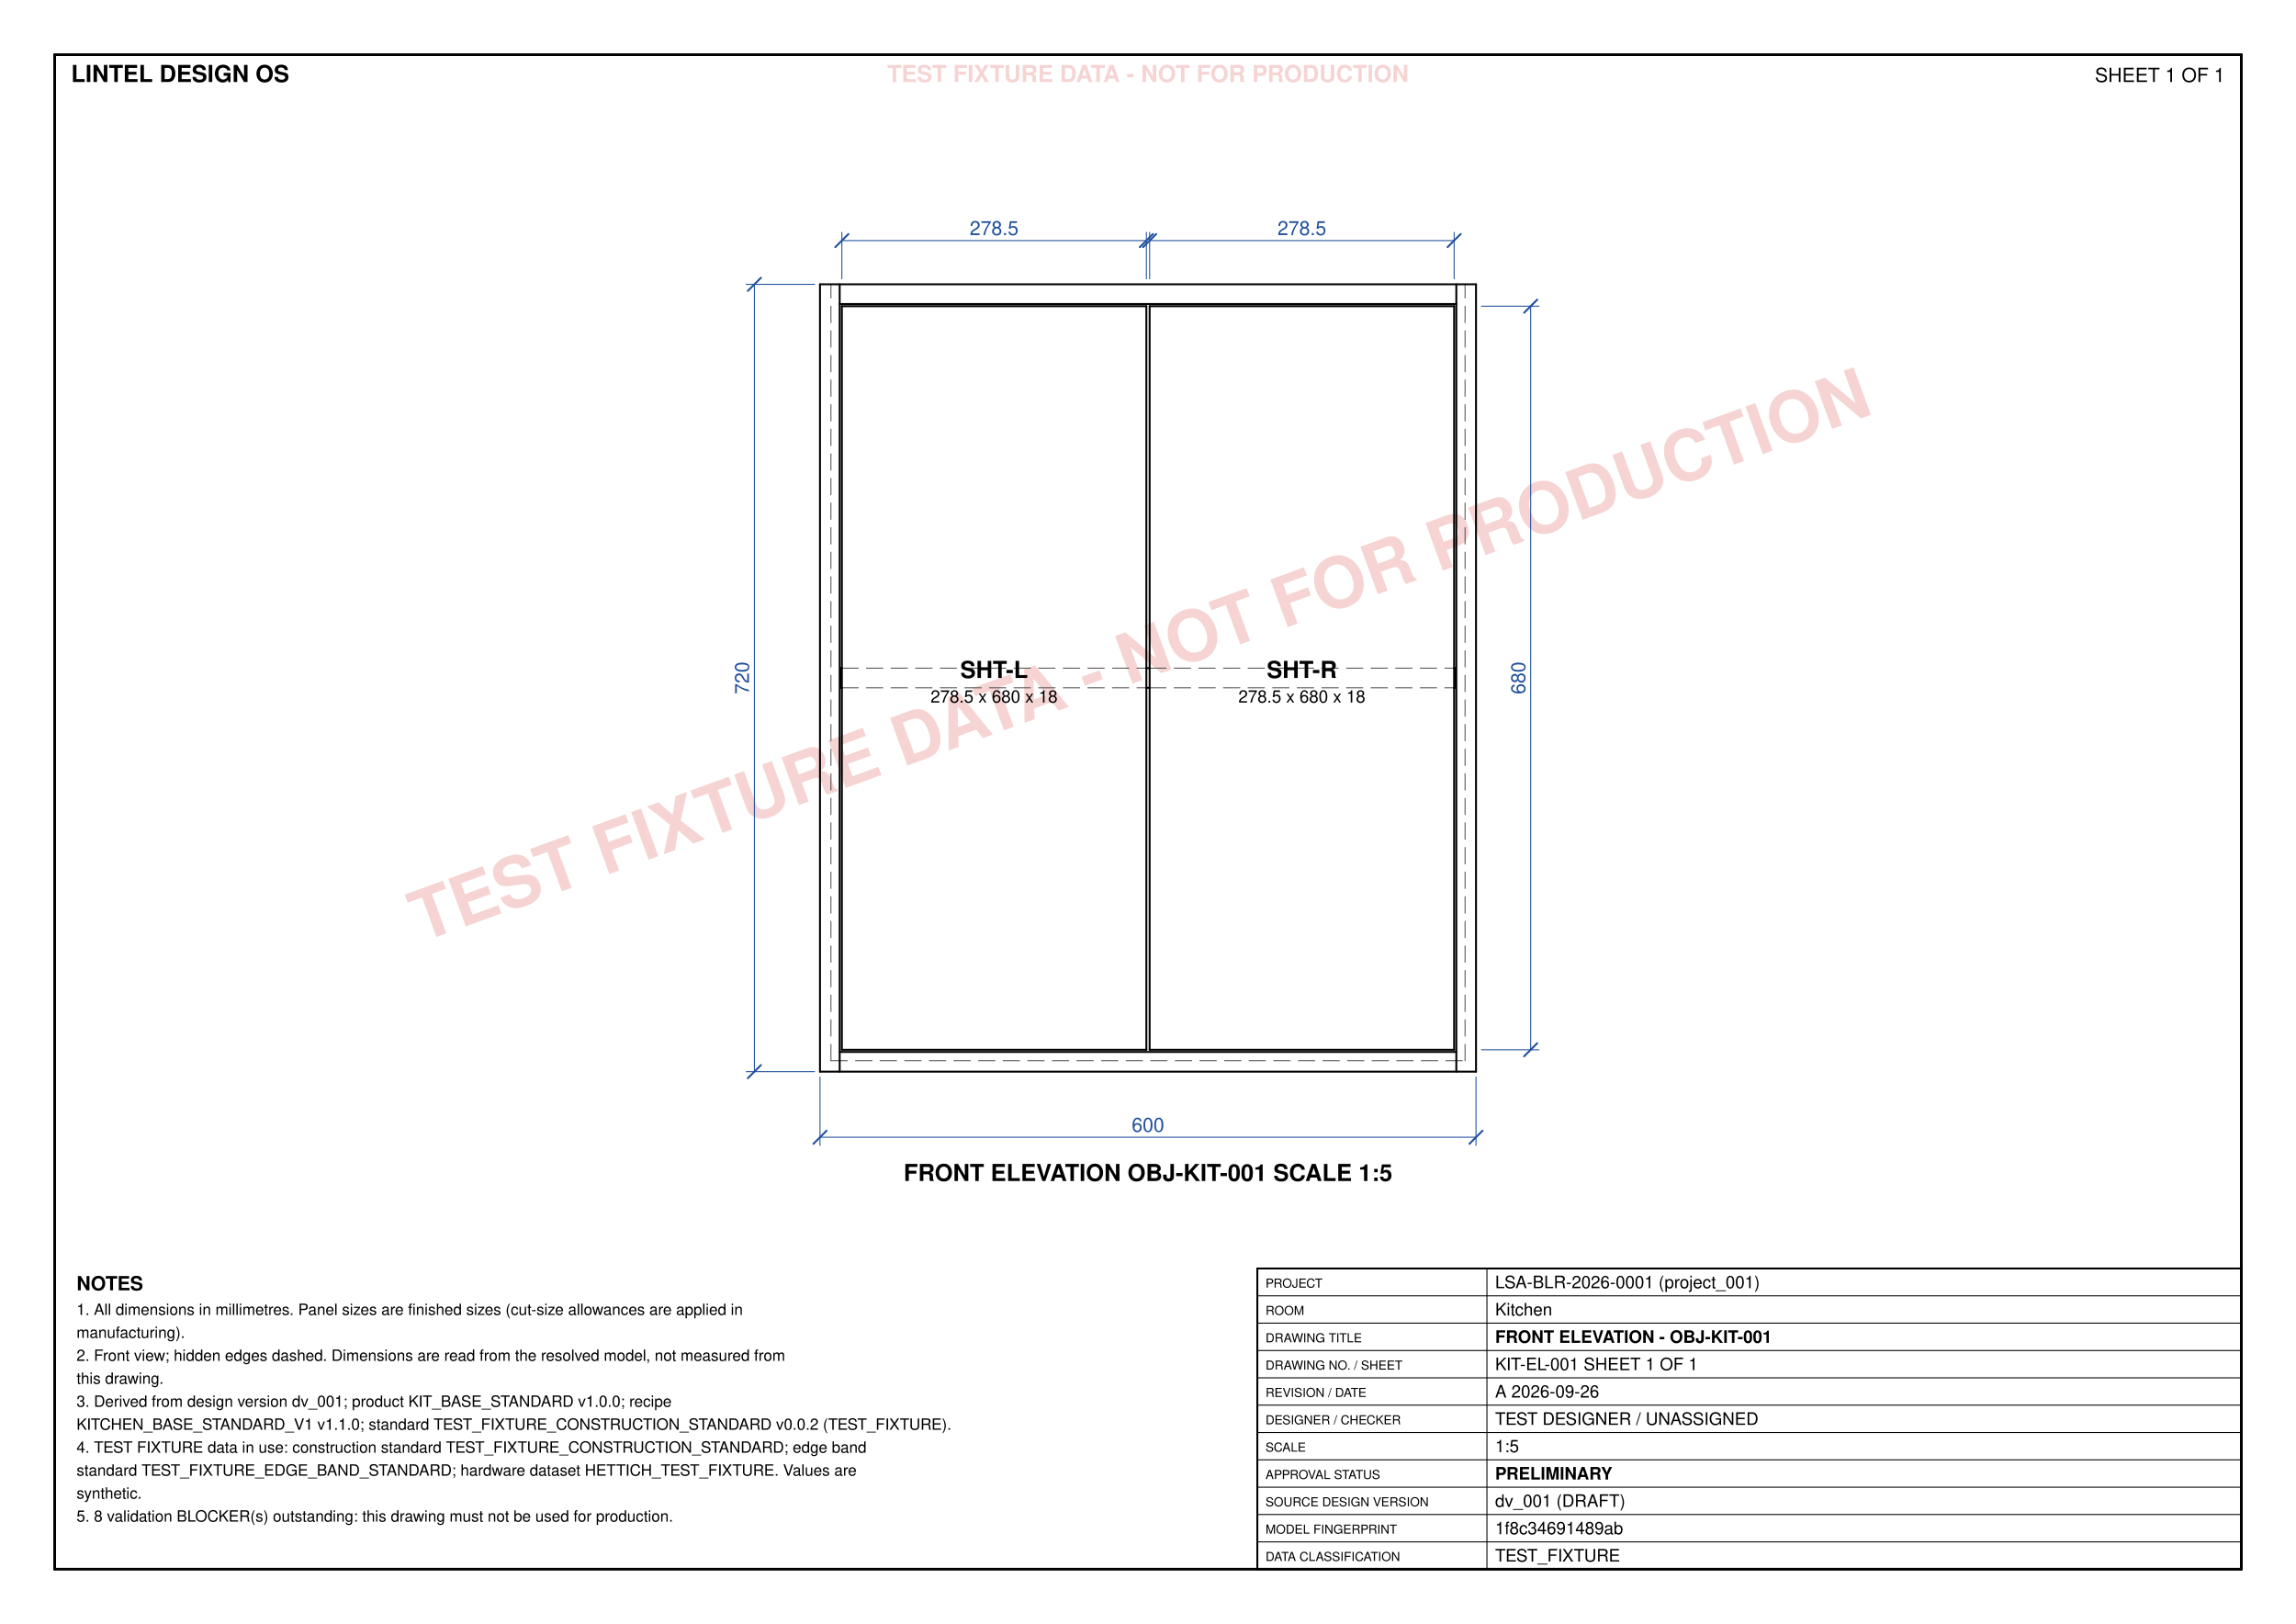
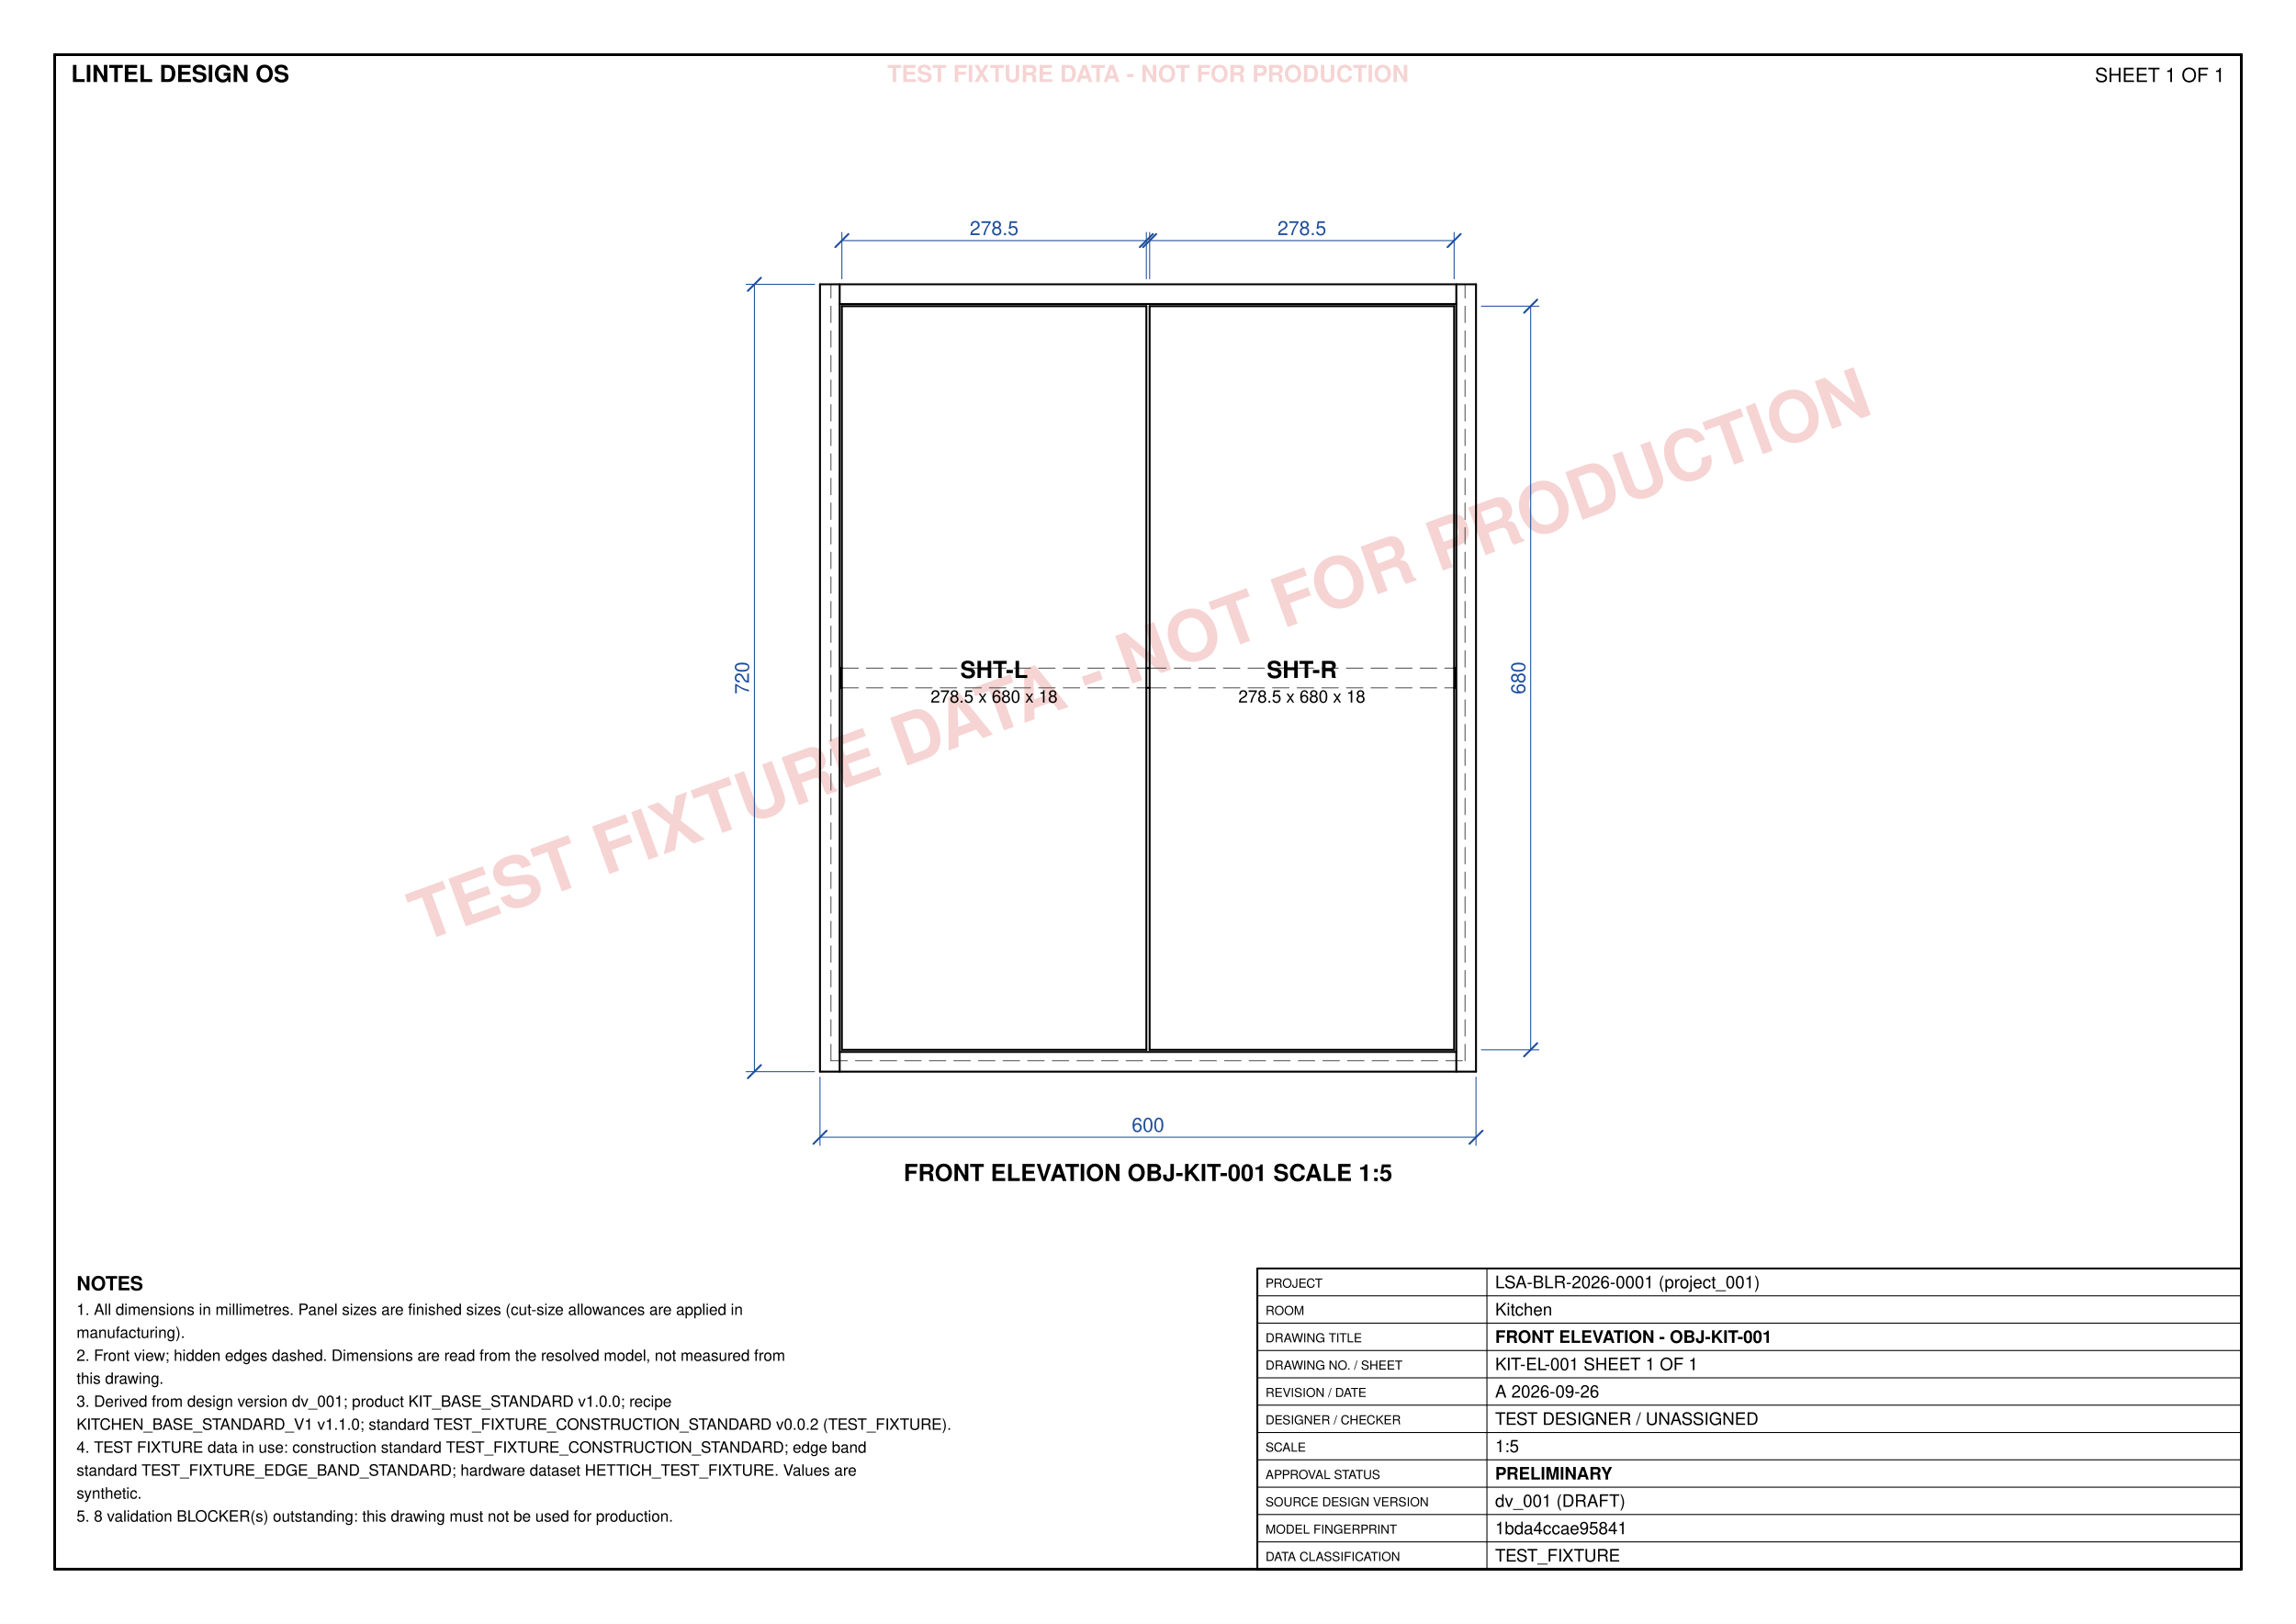
- <svg xmlns="http://www.w3.org/2000/svg" width="420mm" height="297mm" viewBox="0 0 420 297" data-drawing-id="DRW:dv_001:obj_001:FRONT_ELEVATION:KIT-EL-001:RA" data-drawing-type="FRONT_ELEVATION" data-status="PRELIMINARY" data-design-version="dv_001" data-model-fingerprint="1f8c34691489ab" data-classification="TEST_FIXTURE" data-content-hash="14539bccbaff24" data-sheet="1/1">
+ <svg xmlns="http://www.w3.org/2000/svg" width="420mm" height="297mm" viewBox="0 0 420 297" data-drawing-id="DRW:dv_001:obj_001:FRONT_ELEVATION:KIT-EL-001:RA" data-drawing-type="FRONT_ELEVATION" data-status="PRELIMINARY" data-design-version="dv_001" data-model-fingerprint="1bda4ccae95841" data-classification="TEST_FIXTURE" data-content-hash="06453804965e05" data-sheet="1/1">
  <rect x="0" y="0" width="420" height="297" fill="#ffffff" />
  <g id="WATERMARK" fill="#d9534f" stroke="#d9534f" opacity="0.25" font-family="Helvetica, Arial, sans-serif" stroke-linecap="round">
    <text stroke="none" x="210" y="124" font-size="12.714" text-anchor="middle" font-weight="bold" transform="rotate(-20 210 124)">TEST FIXTURE DATA - NOT FOR PRODUCTION</text>
    <text stroke="none" x="210" y="15" font-size="4.286" text-anchor="middle" font-weight="bold">TEST FIXTURE DATA - NOT FOR PRODUCTION</text>
  </g>
  <g id="BORDER" fill="#000000" stroke="#000000" font-family="Helvetica, Arial, sans-serif" stroke-linecap="round">
    <line fill="none" x1="10" y1="10" x2="410" y2="10" stroke-width="0.5" />
    <line fill="none" x1="410" y1="10" x2="410" y2="287" stroke-width="0.5" />
    <line fill="none" x1="410" y1="287" x2="10" y2="287" stroke-width="0.5" />
    <line fill="none" x1="10" y1="287" x2="10" y2="10" stroke-width="0.5" />
    <text stroke="none" x="13" y="15" font-size="4.286" text-anchor="start" font-weight="bold">LINTEL DESIGN OS</text>
    <text stroke="none" x="407" y="15" font-size="3.571" text-anchor="end">SHEET 1 OF 1</text>
  </g>
  <g id="HIDDEN" fill="#555555" stroke="#555555" font-family="Helvetica, Arial, sans-serif" stroke-linecap="round">
    <line fill="none" x1="152" y1="194" x2="268" y2="194" stroke-width="0.18" stroke-dasharray="3 1.5" />
    <line fill="none" x1="154" y1="125.8" x2="209.7" y2="125.8" stroke-width="0.18" stroke-dasharray="3 1.5" />
    <line fill="none" x1="210.3" y1="125.8" x2="266" y2="125.8" stroke-width="0.18" stroke-dasharray="3 1.5" />
    <line fill="none" x1="154" y1="122.2" x2="209.7" y2="122.2" stroke-width="0.18" stroke-dasharray="3 1.5" />
    <line fill="none" x1="210.3" y1="122.2" x2="266" y2="122.2" stroke-width="0.18" stroke-dasharray="3 1.5" />
    <line fill="none" x1="152" y1="194" x2="152" y2="52" stroke-width="0.18" stroke-dasharray="3 1.5" />
    <line fill="none" x1="268" y1="194" x2="268" y2="52" stroke-width="0.18" stroke-dasharray="3 1.5" />
  </g>
  <g id="VISIBLE" fill="#000000" stroke="#000000" font-family="Helvetica, Arial, sans-serif" stroke-linecap="round">
    <line fill="none" x1="150" y1="196" x2="270" y2="196" stroke-width="0.35" />
    <line fill="none" x1="153.6" y1="192.4" x2="266.4" y2="192.4" stroke-width="0.35" />
    <line fill="none" x1="154" y1="192" x2="209.7" y2="192" stroke-width="0.35" />
    <line fill="none" x1="210.3" y1="192" x2="266" y2="192" stroke-width="0.35" />
    <line fill="none" x1="153.8" y1="125.8" x2="154" y2="125.8" stroke-width="0.35" />
    <line fill="none" x1="209.7" y1="125.8" x2="210.3" y2="125.8" stroke-width="0.35" />
    <line fill="none" x1="266" y1="125.8" x2="266.2" y2="125.8" stroke-width="0.35" />
    <line fill="none" x1="153.8" y1="122.2" x2="154" y2="122.2" stroke-width="0.35" />
    <line fill="none" x1="209.7" y1="122.2" x2="210.3" y2="122.2" stroke-width="0.35" />
    <line fill="none" x1="266" y1="122.2" x2="266.2" y2="122.2" stroke-width="0.35" />
    <line fill="none" x1="154" y1="56" x2="209.7" y2="56" stroke-width="0.35" />
    <line fill="none" x1="210.3" y1="56" x2="266" y2="56" stroke-width="0.35" />
    <line fill="none" x1="153.6" y1="55.6" x2="266.4" y2="55.6" stroke-width="0.35" />
    <line fill="none" x1="150" y1="52" x2="270" y2="52" stroke-width="0.35" />
    <line fill="none" x1="150" y1="196" x2="150" y2="52" stroke-width="0.35" />
    <line fill="none" x1="153.6" y1="196" x2="153.6" y2="52" stroke-width="0.35" />
    <line fill="none" x1="153.8" y1="125.8" x2="153.8" y2="122.2" stroke-width="0.35" />
    <line fill="none" x1="154" y1="192" x2="154" y2="56" stroke-width="0.35" />
    <line fill="none" x1="209.7" y1="192" x2="209.7" y2="56" stroke-width="0.35" />
    <line fill="none" x1="210.3" y1="192" x2="210.3" y2="56" stroke-width="0.35" />
    <line fill="none" x1="266" y1="192" x2="266" y2="56" stroke-width="0.35" />
    <line fill="none" x1="266.2" y1="125.8" x2="266.2" y2="122.2" stroke-width="0.35" />
    <line fill="none" x1="266.4" y1="196" x2="266.4" y2="52" stroke-width="0.35" />
    <line fill="none" x1="270" y1="196" x2="270" y2="52" stroke-width="0.35" />
  </g>
  <g id="DIMENSION" fill="#1f4e9c" stroke="#1f4e9c" font-family="Helvetica, Arial, sans-serif" stroke-linecap="round">
    <line fill="none" x1="150" y1="197" x2="150" y2="209.5" stroke-width="0.18" />
    <line fill="none" x1="148.8" y1="209.2" x2="151.2" y2="206.8" stroke-width="0.35" />
    <line fill="none" x1="270" y1="197" x2="270" y2="209.5" stroke-width="0.18" />
    <line fill="none" x1="268.8" y1="209.2" x2="271.2" y2="206.8" stroke-width="0.35" />
    <line fill="none" x1="150" y1="208" x2="270" y2="208" stroke-width="0.18" />
    <text stroke="none" x="210" y="207" font-size="3.571" text-anchor="middle">600</text>
    <line fill="none" x1="149" y1="196" x2="136.5" y2="196" stroke-width="0.18" />
    <line fill="none" x1="136.8" y1="197.2" x2="139.2" y2="194.8" stroke-width="0.35" />
    <line fill="none" x1="149" y1="52" x2="136.5" y2="52" stroke-width="0.18" />
    <line fill="none" x1="136.8" y1="53.2" x2="139.2" y2="50.8" stroke-width="0.35" />
    <line fill="none" x1="138" y1="196" x2="138" y2="52" stroke-width="0.18" />
    <text stroke="none" x="137" y="124" font-size="3.571" text-anchor="middle" transform="rotate(-90 137 124)">720</text>
    <line fill="none" x1="154" y1="51" x2="154" y2="42.5" stroke-width="0.18" />
    <line fill="none" x1="152.8" y1="45.2" x2="155.2" y2="42.8" stroke-width="0.35" />
    <line fill="none" x1="209.7" y1="51" x2="209.7" y2="42.5" stroke-width="0.18" />
    <line fill="none" x1="208.5" y1="45.2" x2="210.9" y2="42.8" stroke-width="0.35" />
    <line fill="none" x1="154" y1="44" x2="209.7" y2="44" stroke-width="0.18" />
    <text stroke="none" x="181.85" y="43" font-size="3.571" text-anchor="middle">278.5</text>
    <line fill="none" x1="210.3" y1="51" x2="210.3" y2="42.5" stroke-width="0.18" />
    <line fill="none" x1="209.1" y1="45.2" x2="211.5" y2="42.8" stroke-width="0.35" />
    <line fill="none" x1="266" y1="51" x2="266" y2="42.5" stroke-width="0.18" />
    <line fill="none" x1="264.8" y1="45.2" x2="267.2" y2="42.8" stroke-width="0.35" />
    <line fill="none" x1="210.3" y1="44" x2="266" y2="44" stroke-width="0.18" />
    <text stroke="none" x="238.15" y="43" font-size="3.571" text-anchor="middle">278.5</text>
    <line fill="none" x1="271" y1="192" x2="281.5" y2="192" stroke-width="0.18" />
    <line fill="none" x1="278.8" y1="193.2" x2="281.2" y2="190.8" stroke-width="0.35" />
    <line fill="none" x1="271" y1="56" x2="281.5" y2="56" stroke-width="0.18" />
    <line fill="none" x1="278.8" y1="57.2" x2="281.2" y2="54.8" stroke-width="0.35" />
    <line fill="none" x1="280" y1="192" x2="280" y2="56" stroke-width="0.18" />
    <text stroke="none" x="279" y="124" font-size="3.571" text-anchor="middle" transform="rotate(-90 279 124)">680</text>
  </g>
  <g id="ANNOTATION" fill="#000000" stroke="#000000" font-family="Helvetica, Arial, sans-serif" stroke-linecap="round">
    <text stroke="none" x="181.85" y="124" font-size="4.286" text-anchor="middle" font-weight="bold">SHT-L</text>
    <text stroke="none" x="181.85" y="128.5" font-size="3.143" text-anchor="middle">278.5 x 680 x 18</text>
    <text stroke="none" x="238.15" y="124" font-size="4.286" text-anchor="middle" font-weight="bold">SHT-R</text>
    <text stroke="none" x="238.15" y="128.5" font-size="3.143" text-anchor="middle">278.5 x 680 x 18</text>
    <text stroke="none" x="210" y="216" font-size="4.286" text-anchor="middle" font-weight="bold">FRONT ELEVATION  OBJ-KIT-001  SCALE 1:5</text>
    <text stroke="none" x="14" y="236" font-size="3.571" text-anchor="start" font-weight="bold">NOTES</text>
    <text stroke="none" x="14" y="240.5" font-size="2.857" text-anchor="start">1. All dimensions in millimetres. Panel sizes are finished sizes (cut-size allowances are applied in</text>
    <text stroke="none" x="14" y="244.7" font-size="2.857" text-anchor="start">   manufacturing).</text>
    <text stroke="none" x="14" y="248.9" font-size="2.857" text-anchor="start">2. Front view; hidden edges dashed. Dimensions are read from the resolved model, not measured from</text>
    <text stroke="none" x="14" y="253.1" font-size="2.857" text-anchor="start">   this drawing.</text>
    <text stroke="none" x="14" y="257.3" font-size="2.857" text-anchor="start">3. Derived from design version dv_001; product KIT_BASE_STANDARD v1.0.0; recipe</text>
    <text stroke="none" x="14" y="261.5" font-size="2.857" text-anchor="start">   KITCHEN_BASE_STANDARD_V1 v1.1.0; standard TEST_FIXTURE_CONSTRUCTION_STANDARD v0.0.2 (TEST_FIXTURE).</text>
    <text stroke="none" x="14" y="265.7" font-size="2.857" text-anchor="start">4. TEST FIXTURE data in use: construction standard TEST_FIXTURE_CONSTRUCTION_STANDARD; edge band</text>
    <text stroke="none" x="14" y="269.9" font-size="2.857" text-anchor="start">   standard TEST_FIXTURE_EDGE_BAND_STANDARD; hardware dataset HETTICH_TEST_FIXTURE. Values are</text>
    <text stroke="none" x="14" y="274.1" font-size="2.857" text-anchor="start">   synthetic.</text>
    <text stroke="none" x="14" y="278.3" font-size="2.857" text-anchor="start">5. 8 validation BLOCKER(s) outstanding: this drawing must not be used for production.</text>
  </g>
  <g id="TITLE_BLOCK" fill="#000000" stroke="#000000" font-family="Helvetica, Arial, sans-serif" stroke-linecap="round">
    <line fill="none" x1="230" y1="232" x2="410" y2="232" stroke-width="0.35" />
    <line fill="none" x1="410" y1="232" x2="410" y2="287" stroke-width="0.35" />
    <line fill="none" x1="410" y1="287" x2="230" y2="287" stroke-width="0.35" />
    <line fill="none" x1="230" y1="287" x2="230" y2="232" stroke-width="0.35" />
    <line fill="none" x1="272" y1="232" x2="272" y2="287" stroke-width="0.18" />
    <text stroke="none" x="231.5" y="235.5" font-size="2.286" text-anchor="start">PROJECT</text>
    <text stroke="none" x="273.5" y="235.6" font-size="3.143" text-anchor="start">LSA-BLR-2026-0001 (project_001)</text>
    <line fill="none" x1="230" y1="237" x2="410" y2="237" stroke-width="0.18" />
    <text stroke="none" x="231.5" y="240.5" font-size="2.286" text-anchor="start">ROOM</text>
    <text stroke="none" x="273.5" y="240.6" font-size="3.143" text-anchor="start">Kitchen</text>
    <line fill="none" x1="230" y1="242" x2="410" y2="242" stroke-width="0.18" />
    <text stroke="none" x="231.5" y="245.5" font-size="2.286" text-anchor="start">DRAWING TITLE</text>
    <text stroke="none" x="273.5" y="245.6" font-size="3.143" text-anchor="start" font-weight="bold">FRONT ELEVATION - OBJ-KIT-001</text>
    <line fill="none" x1="230" y1="247" x2="410" y2="247" stroke-width="0.18" />
    <text stroke="none" x="231.5" y="250.5" font-size="2.286" text-anchor="start">DRAWING NO. / SHEET</text>
    <text stroke="none" x="273.5" y="250.6" font-size="3.143" text-anchor="start">KIT-EL-001   SHEET 1 OF 1</text>
    <line fill="none" x1="230" y1="252" x2="410" y2="252" stroke-width="0.18" />
    <text stroke="none" x="231.5" y="255.5" font-size="2.286" text-anchor="start">REVISION / DATE</text>
    <text stroke="none" x="273.5" y="255.6" font-size="3.143" text-anchor="start">A   2026-09-26</text>
    <line fill="none" x1="230" y1="257" x2="410" y2="257" stroke-width="0.18" />
    <text stroke="none" x="231.5" y="260.5" font-size="2.286" text-anchor="start">DESIGNER / CHECKER</text>
    <text stroke="none" x="273.5" y="260.6" font-size="3.143" text-anchor="start">TEST DESIGNER / UNASSIGNED</text>
    <line fill="none" x1="230" y1="262" x2="410" y2="262" stroke-width="0.18" />
    <text stroke="none" x="231.5" y="265.5" font-size="2.286" text-anchor="start">SCALE</text>
    <text stroke="none" x="273.5" y="265.6" font-size="3.143" text-anchor="start">1:5</text>
    <line fill="none" x1="230" y1="267" x2="410" y2="267" stroke-width="0.18" />
    <text stroke="none" x="231.5" y="270.5" font-size="2.286" text-anchor="start">APPROVAL STATUS</text>
    <text stroke="none" x="273.5" y="270.6" font-size="3.143" text-anchor="start" font-weight="bold">PRELIMINARY</text>
    <line fill="none" x1="230" y1="272" x2="410" y2="272" stroke-width="0.18" />
    <text stroke="none" x="231.5" y="275.5" font-size="2.286" text-anchor="start">SOURCE DESIGN VERSION</text>
    <text stroke="none" x="273.5" y="275.6" font-size="3.143" text-anchor="start">dv_001 (DRAFT)</text>
    <line fill="none" x1="230" y1="277" x2="410" y2="277" stroke-width="0.18" />
    <text stroke="none" x="231.5" y="280.5" font-size="2.286" text-anchor="start">MODEL FINGERPRINT</text>
-     <text stroke="none" x="273.5" y="280.6" font-size="3.143" text-anchor="start">1f8c34691489ab</text>
+     <text stroke="none" x="273.5" y="280.6" font-size="3.143" text-anchor="start">1bda4ccae95841</text>
    <line fill="none" x1="230" y1="282" x2="410" y2="282" stroke-width="0.18" />
    <text stroke="none" x="231.5" y="285.5" font-size="2.286" text-anchor="start">DATA CLASSIFICATION</text>
    <text stroke="none" x="273.5" y="285.6" font-size="3.143" text-anchor="start">TEST_FIXTURE</text>
  </g>
</svg>
